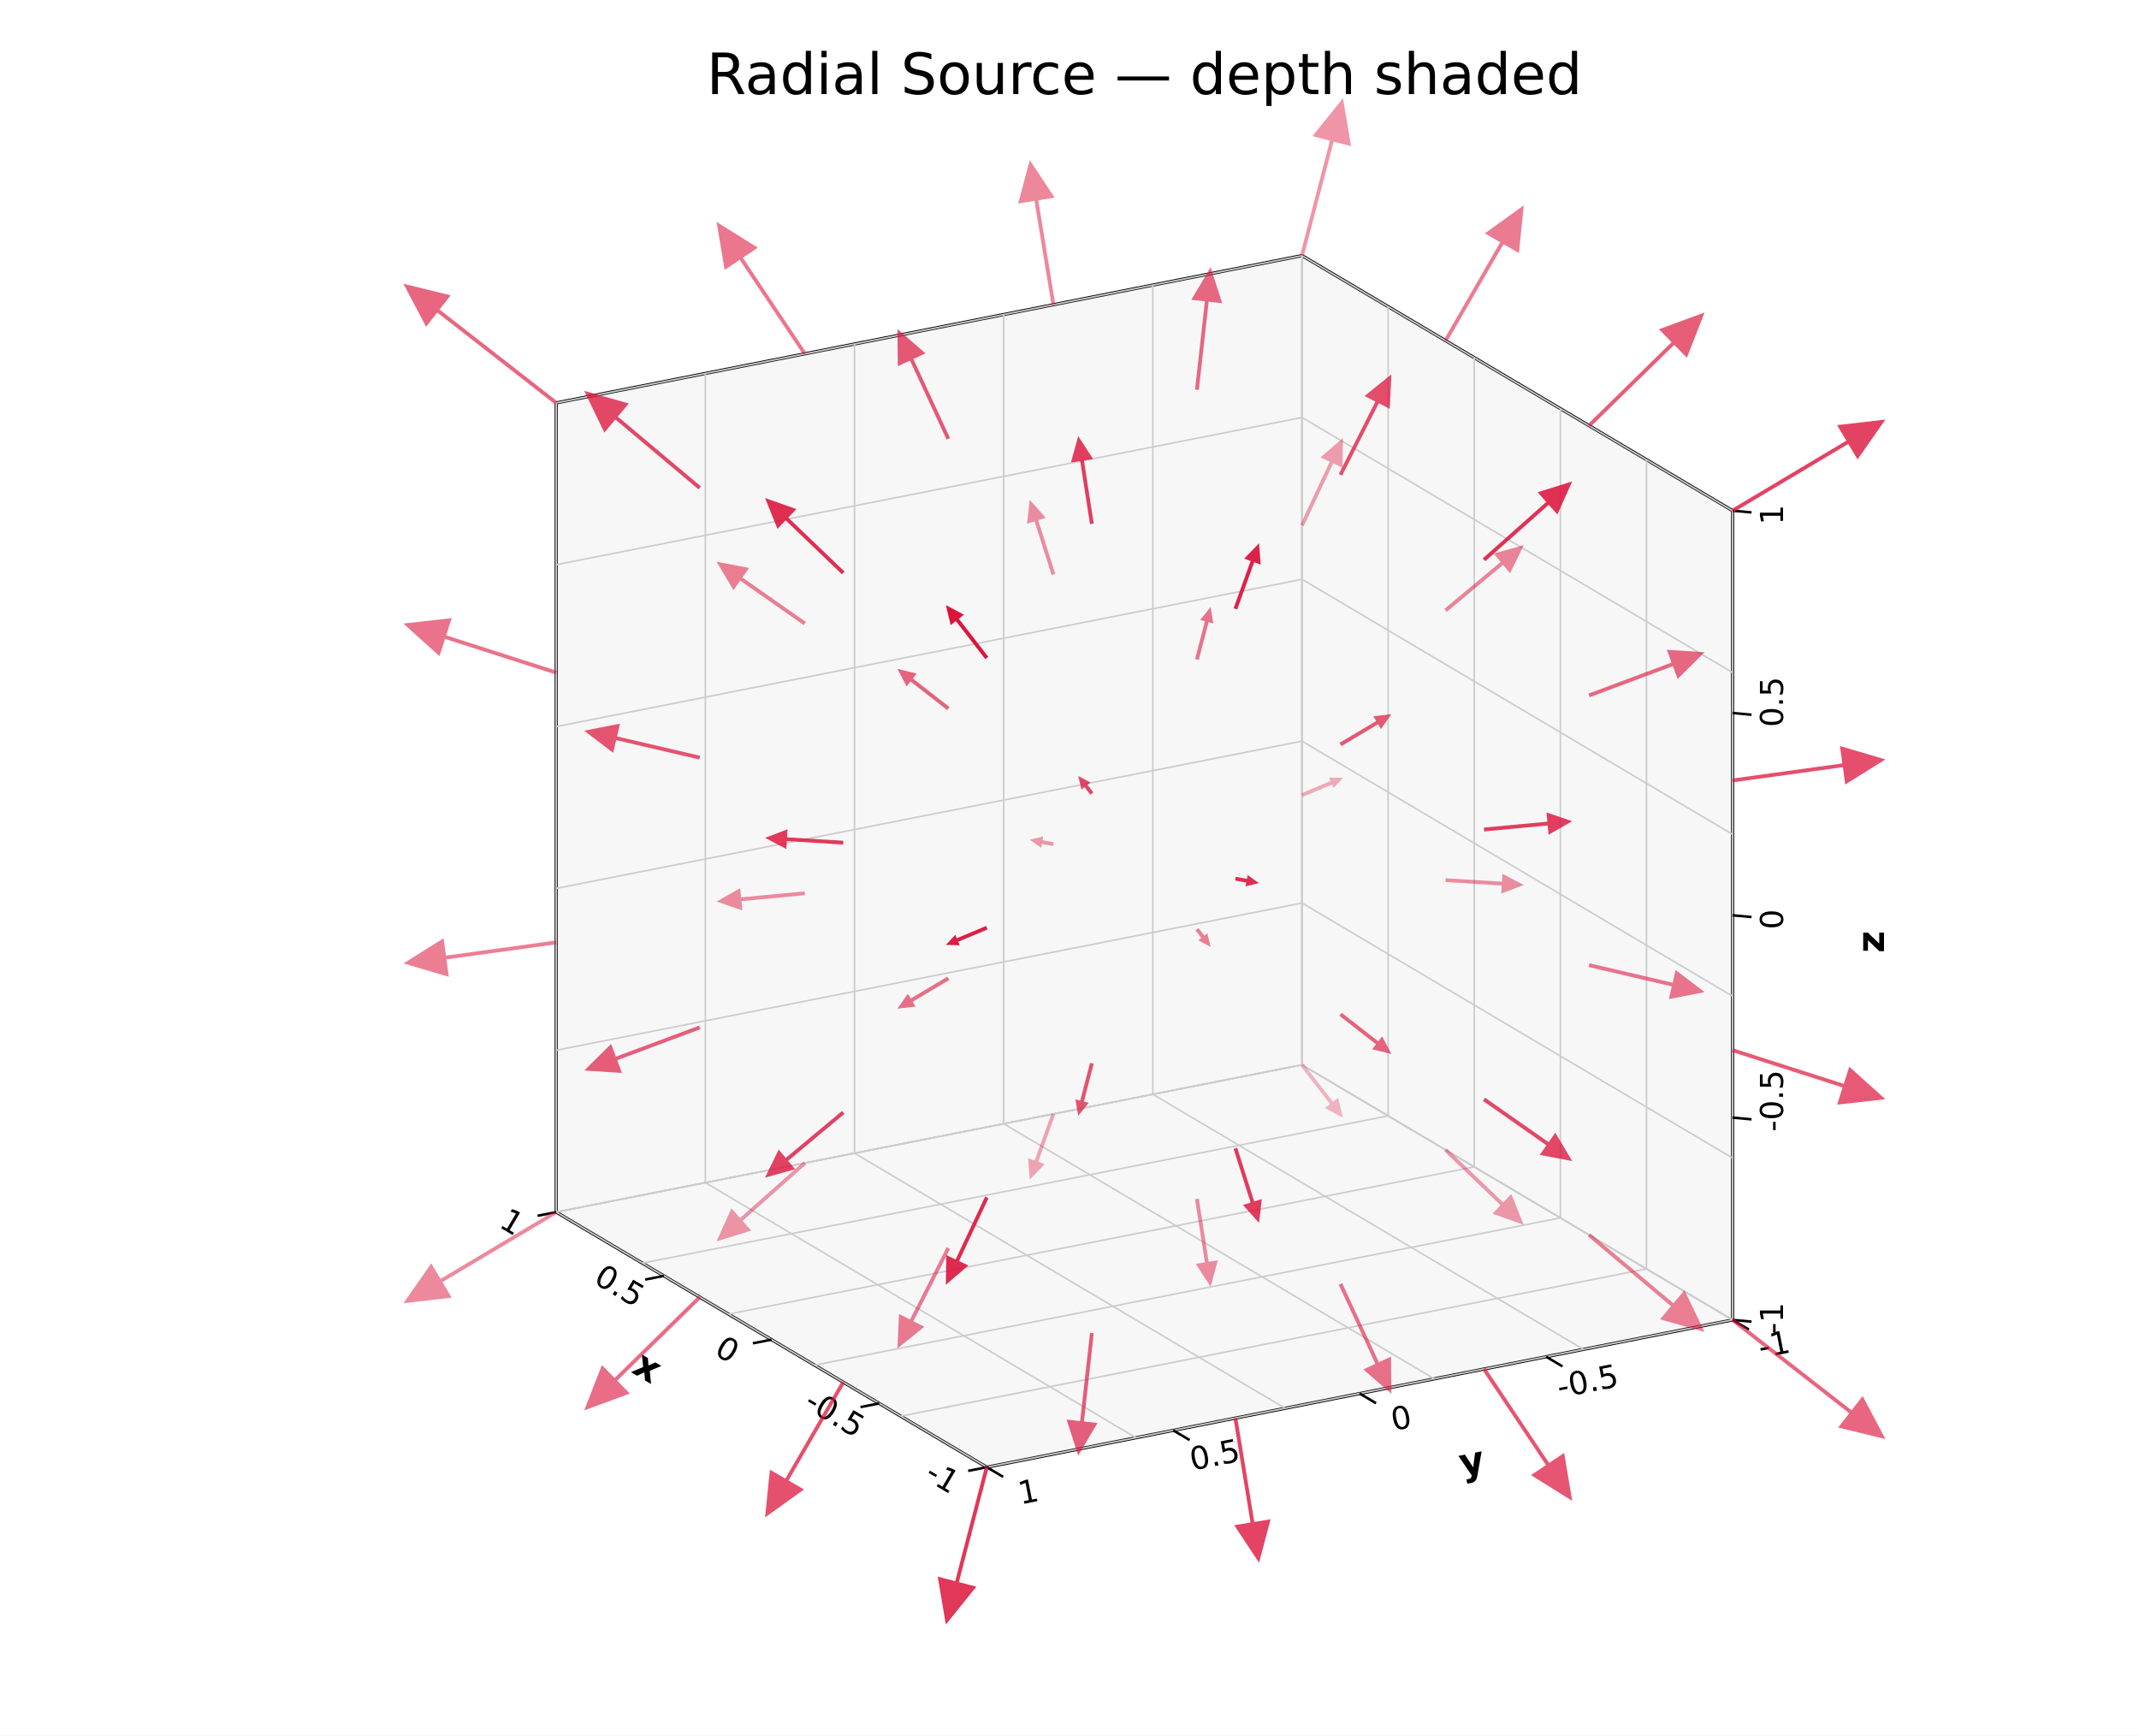
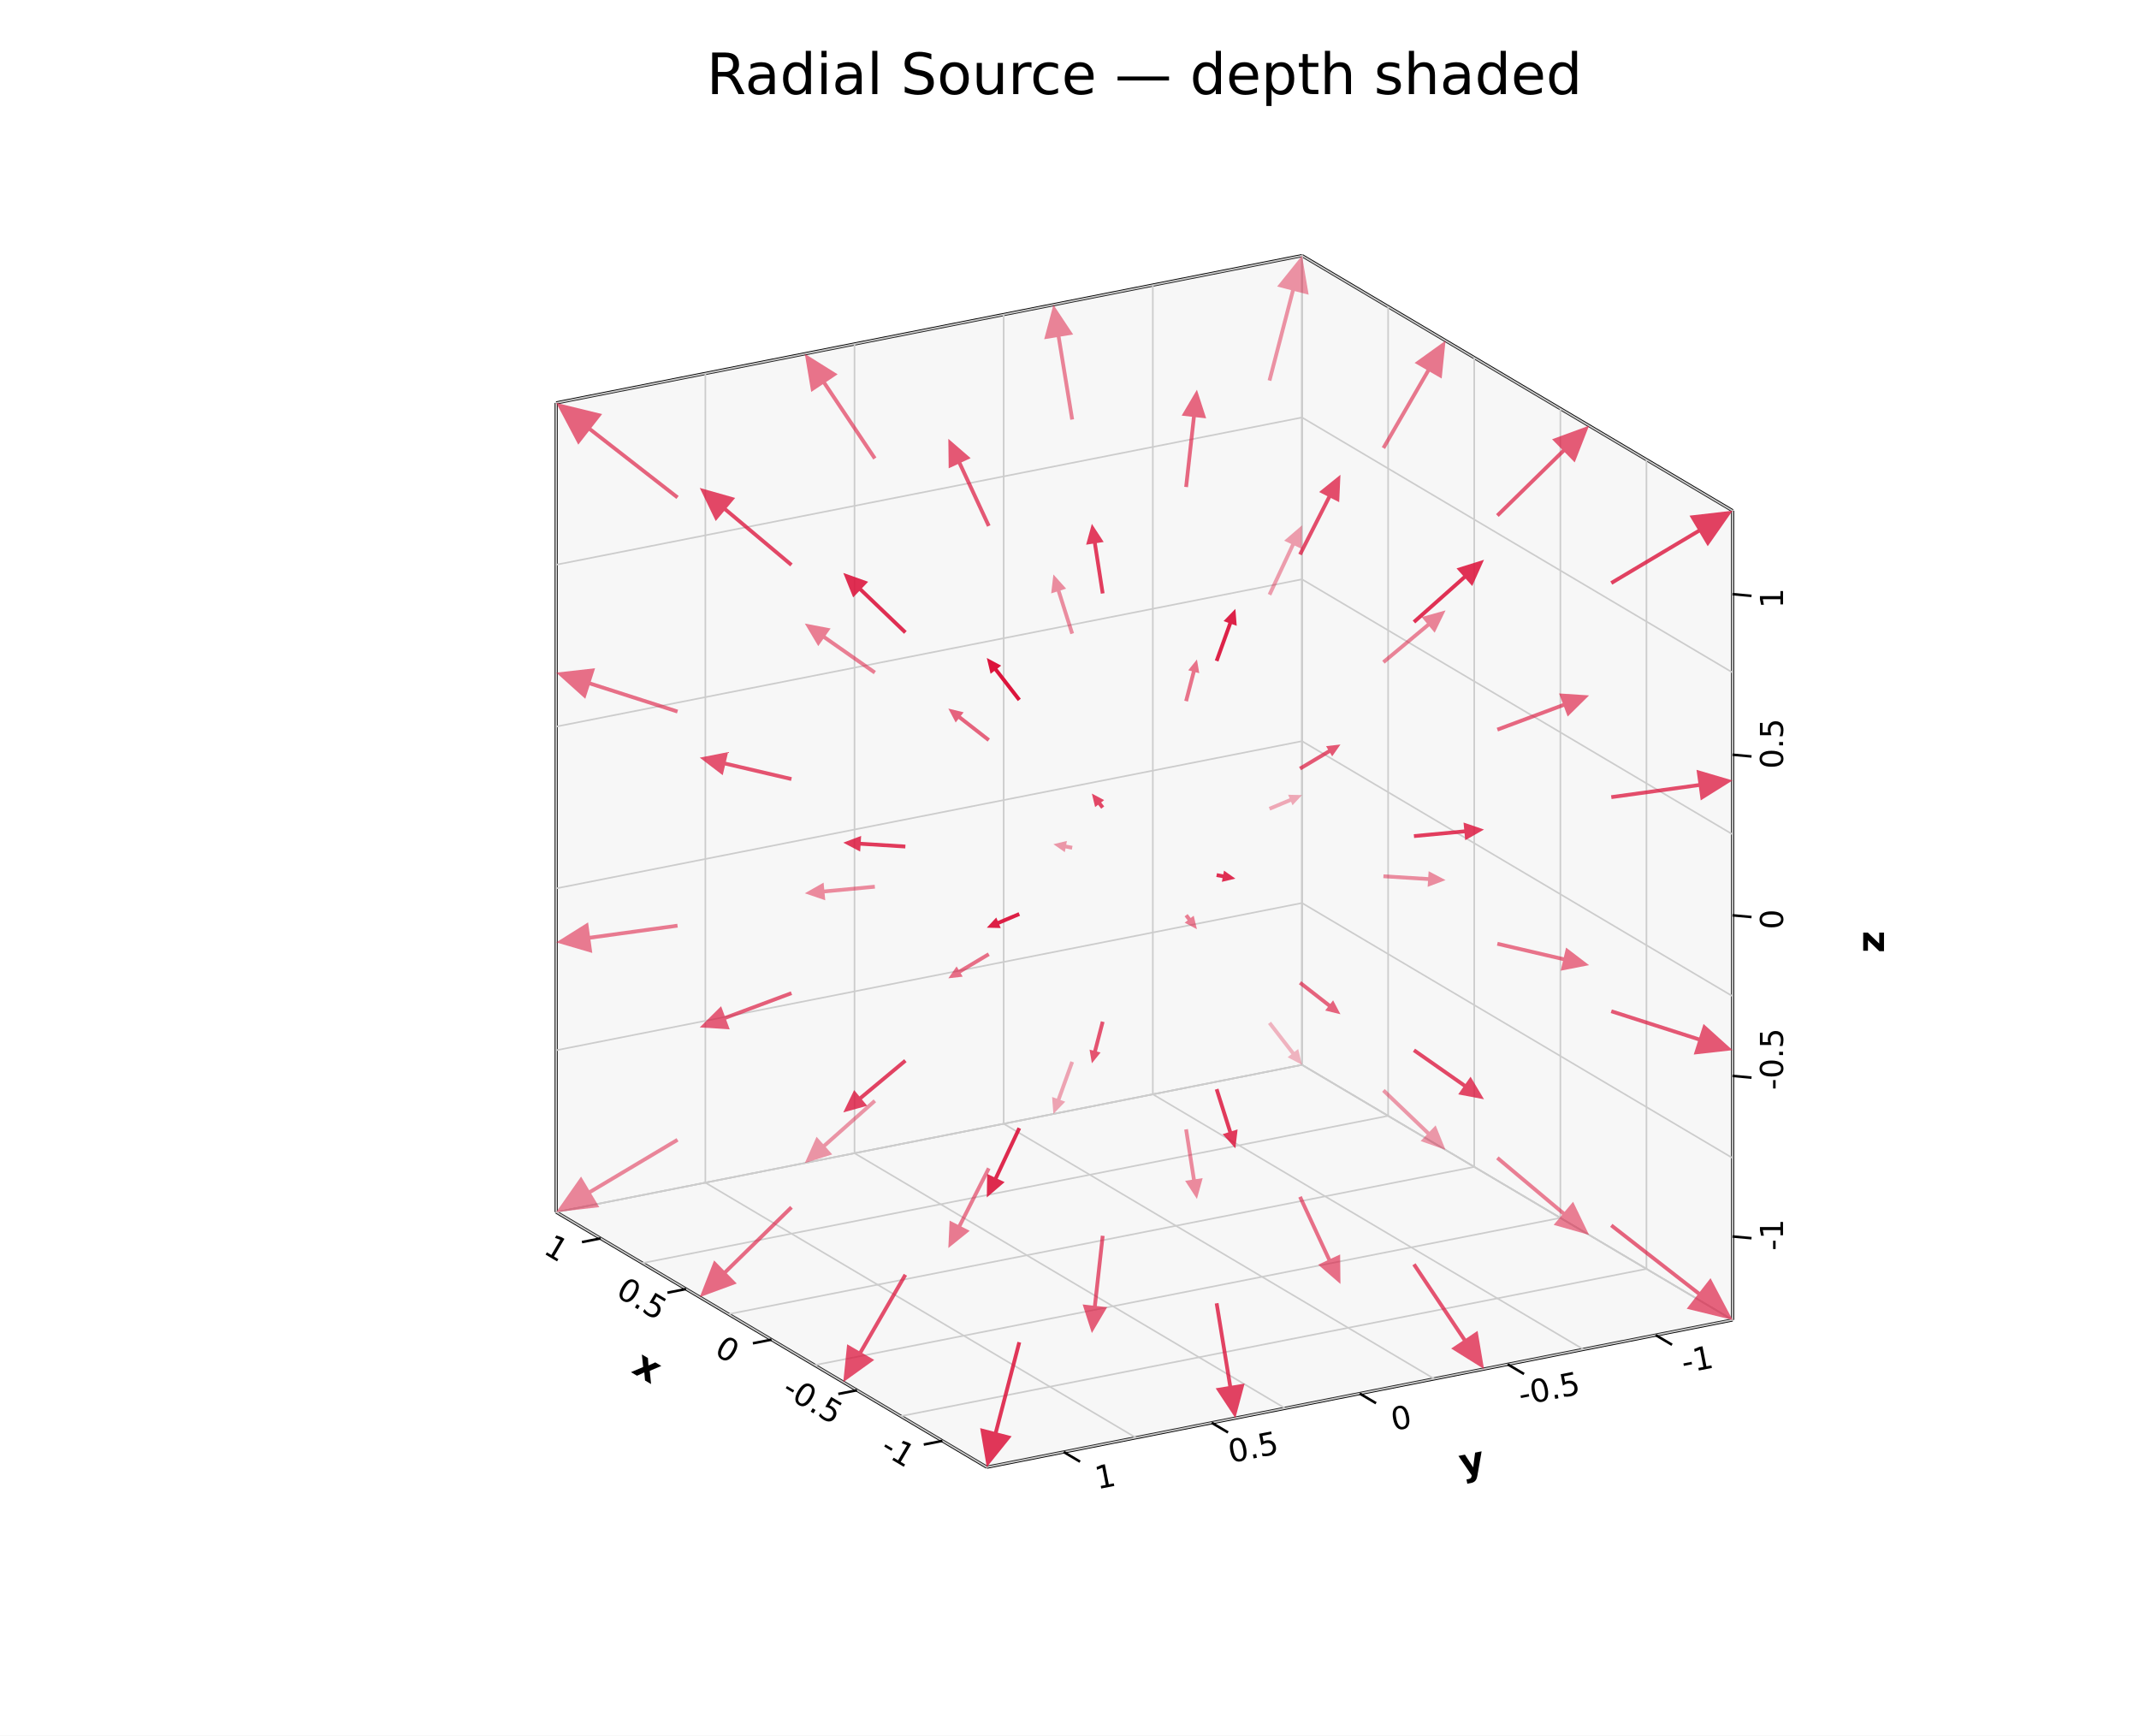
<svg xmlns="http://www.w3.org/2000/svg" width="675.3" height="547.95" font-family="DejaVu Sans, Verdana, Liberation Sans, Arial, sans-serif" fill="black">
  <rect width="100%" height="100%" fill="white" />
  <text x="361.3" y="29.71" font-size="18" text-anchor="middle">Radial Source — depth shaded</text>
  <line x1="411.05" y1="336.18" x2="546.99" y2="416.71" stroke="#cccccc" stroke-width="0.5" />
  <line x1="546.99" y1="416.71" x2="311.54" y2="463.2" stroke="#000000" stroke-width="1" />
  <line x1="311.54" y1="463.2" x2="175.6" y2="382.67" stroke="#000000" stroke-width="1" />
  <line x1="175.6" y1="382.67" x2="411.05" y2="336.18" stroke="#cccccc" stroke-width="0.5" />
  <line x1="411.05" y1="80.7" x2="546.99" y2="161.23" stroke="#000000" stroke-width="1" />
  <line x1="175.6" y1="127.2" x2="411.05" y2="80.7" stroke="#000000" stroke-width="1" />
  <line x1="411.05" y1="336.18" x2="411.05" y2="80.7" stroke="#cccccc" stroke-width="0.5" />
  <line x1="546.99" y1="416.71" x2="546.99" y2="161.23" stroke="#000000" stroke-width="1" />
  <line x1="175.6" y1="382.67" x2="175.6" y2="127.2" stroke="#000000" stroke-width="1" />
  <path d="M 411.05 336.18 L 546.99 416.71 L 311.54 463.2 L 175.6 382.67 Z" stroke="none" stroke-width="0" fill="#cccccc" fill-opacity="0.15" />
  <path d="M 411.05 336.18 L 175.6 382.67 L 175.6 127.2 L 411.05 80.7 Z" stroke="none" stroke-width="0" fill="#cccccc" fill-opacity="0.15" />
  <path d="M 411.05 336.18 L 546.99 416.71 L 546.99 161.23 L 411.05 80.7 Z" stroke="none" stroke-width="0" fill="#cccccc" fill-opacity="0.15" />
  <line x1="411.05" y1="336.18" x2="546.99" y2="416.71" stroke="#cccccc" stroke-width="0.5" />
  <line x1="411.05" y1="336.18" x2="175.6" y2="382.67" stroke="#cccccc" stroke-width="0.5" />
  <line x1="411.05" y1="336.18" x2="411.05" y2="80.7" stroke="#cccccc" stroke-width="0.5" />
  <line x1="411.05" y1="336.18" x2="175.6" y2="382.67" stroke="#cccccc" stroke-width="0.5" />
  <line x1="411.05" y1="336.18" x2="411.05" y2="80.7" stroke="#cccccc" stroke-width="0.5" />
  <line x1="411.05" y1="336.18" x2="546.99" y2="416.71" stroke="#cccccc" stroke-width="0.5" />
  <line x1="363.96" y1="345.48" x2="499.9" y2="426.01" stroke="#cccccc" stroke-width="0.5" />
  <line x1="438.24" y1="352.29" x2="202.79" y2="398.78" stroke="#cccccc" stroke-width="0.5" />
  <line x1="363.96" y1="345.48" x2="363.96" y2="90" stroke="#cccccc" stroke-width="0.5" />
  <line x1="411.05" y1="285.09" x2="175.6" y2="331.58" stroke="#cccccc" stroke-width="0.5" />
  <line x1="438.24" y1="352.29" x2="438.24" y2="96.81" stroke="#cccccc" stroke-width="0.5" />
  <line x1="411.05" y1="285.09" x2="546.99" y2="365.61" stroke="#cccccc" stroke-width="0.5" />
  <line x1="316.87" y1="354.78" x2="452.81" y2="435.31" stroke="#cccccc" stroke-width="0.5" />
  <line x1="465.43" y1="368.39" x2="229.98" y2="414.89" stroke="#cccccc" stroke-width="0.5" />
  <line x1="316.87" y1="354.78" x2="316.87" y2="99.3" stroke="#cccccc" stroke-width="0.5" />
  <line x1="411.05" y1="233.99" x2="175.6" y2="280.48" stroke="#cccccc" stroke-width="0.5" />
  <line x1="465.43" y1="368.39" x2="465.43" y2="112.91" stroke="#cccccc" stroke-width="0.5" />
  <line x1="411.05" y1="233.99" x2="546.99" y2="314.52" stroke="#cccccc" stroke-width="0.5" />
  <line x1="269.78" y1="364.08" x2="405.72" y2="444.61" stroke="#cccccc" stroke-width="0.5" />
  <line x1="492.62" y1="384.5" x2="257.17" y2="430.99" stroke="#cccccc" stroke-width="0.5" />
  <line x1="269.78" y1="364.08" x2="269.78" y2="108.6" stroke="#cccccc" stroke-width="0.5" />
  <line x1="411.05" y1="182.89" x2="175.6" y2="229.39" stroke="#cccccc" stroke-width="0.5" />
  <line x1="492.62" y1="384.5" x2="492.62" y2="129.02" stroke="#cccccc" stroke-width="0.5" />
  <line x1="411.05" y1="182.89" x2="546.99" y2="263.42" stroke="#cccccc" stroke-width="0.5" />
  <line x1="222.69" y1="373.38" x2="358.63" y2="453.9" stroke="#cccccc" stroke-width="0.5" />
  <line x1="519.8" y1="400.6" x2="284.35" y2="447.1" stroke="#cccccc" stroke-width="0.5" />
  <line x1="222.69" y1="373.38" x2="222.69" y2="117.9" stroke="#cccccc" stroke-width="0.5" />
  <line x1="411.05" y1="131.8" x2="175.6" y2="178.29" stroke="#cccccc" stroke-width="0.5" />
  <line x1="519.8" y1="400.6" x2="519.8" y2="145.13" stroke="#cccccc" stroke-width="0.5" />
  <line x1="411.05" y1="131.8" x2="546.99" y2="212.33" stroke="#cccccc" stroke-width="0.5" />
  <line x1="175.6" y1="382.67" x2="311.54" y2="463.2" stroke="#cccccc" stroke-width="0.5" />
  <line x1="546.99" y1="416.71" x2="311.54" y2="463.2" stroke="#cccccc" stroke-width="0.5" />
  <line x1="175.6" y1="382.67" x2="175.6" y2="127.2" stroke="#cccccc" stroke-width="0.5" />
  <line x1="411.05" y1="80.7" x2="175.6" y2="127.2" stroke="#cccccc" stroke-width="0.5" />
  <line x1="546.99" y1="416.71" x2="546.99" y2="161.23" stroke="#cccccc" stroke-width="0.5" />
  <line x1="411.05" y1="80.7" x2="546.99" y2="161.23" stroke="#cccccc" stroke-width="0.5" />
-   <line x1="311.54" y1="463.2" x2="305.65" y2="464.37" stroke="#000000" stroke-width="0.8" />
-   <text x="295.84" y="469.3" font-size="10" text-anchor="middle" transform="rotate(30.64,295.84,469.3)">-1</text>
-   <line x1="277.56" y1="443.07" x2="271.67" y2="444.23" stroke="#000000" stroke-width="0.8" />
-   <text x="261.86" y="449.17" font-size="10" text-anchor="middle" transform="rotate(30.64,261.86,449.17)">-0.5</text>
+   <line x1="297.52" y1="454.9" x2="291.64" y2="456.06" stroke="#000000" stroke-width="0.8" />
+   <text x="281.83" y="461" font-size="10" text-anchor="middle" transform="rotate(30.64,281.83,461)">-1</text>
+   <line x1="270.55" y1="438.92" x2="264.66" y2="440.08" stroke="#000000" stroke-width="0.8" />
+   <text x="254.85" y="445.02" font-size="10" text-anchor="middle" transform="rotate(30.64,254.85,445.02)">-0.5</text>
  <line x1="243.57" y1="422.94" x2="237.69" y2="424.1" stroke="#000000" stroke-width="0.8" />
  <text x="227.88" y="429.04" font-size="10" text-anchor="middle" transform="rotate(30.64,227.88,429.04)">0</text>
-   <line x1="209.59" y1="402.81" x2="203.7" y2="403.97" stroke="#000000" stroke-width="0.8" />
-   <text x="193.89" y="408.91" font-size="10" text-anchor="middle" transform="rotate(30.64,193.89,408.91)">0.5</text>
-   <line x1="175.6" y1="382.67" x2="169.72" y2="383.84" stroke="#000000" stroke-width="0.8" />
-   <text x="159.91" y="388.77" font-size="10" text-anchor="middle" transform="rotate(30.64,159.91,388.77)">1</text>
+   <line x1="216.6" y1="406.96" x2="210.71" y2="408.12" stroke="#000000" stroke-width="0.8" />
+   <text x="200.9" y="413.06" font-size="10" text-anchor="middle" transform="rotate(30.64,200.9,413.06)">0.5</text>
+   <line x1="189.62" y1="390.98" x2="183.73" y2="392.14" stroke="#000000" stroke-width="0.8" />
+   <text x="173.92" y="397.08" font-size="10" text-anchor="middle" transform="rotate(30.64,173.92,397.08)">1</text>
  <text x="202.37" y="435.08" font-size="12" text-anchor="middle" font-weight="bold" transform="rotate(30.64,202.37,435.08)">x</text>
-   <line x1="546.99" y1="416.71" x2="552.15" y2="419.77" stroke="#000000" stroke-width="0.8" />
-   <text x="560.76" y="427.86" font-size="10" text-anchor="middle" transform="rotate(-11.17,560.76,427.86)">-1</text>
-   <line x1="488.13" y1="428.33" x2="493.29" y2="431.39" stroke="#000000" stroke-width="0.8" />
-   <text x="501.89" y="439.49" font-size="10" text-anchor="middle" transform="rotate(-11.17,501.89,439.49)">-0.5</text>
+   <line x1="522.71" y1="421.5" x2="527.87" y2="424.56" stroke="#000000" stroke-width="0.8" />
+   <text x="536.48" y="432.66" font-size="10" text-anchor="middle" transform="rotate(-11.17,536.48,432.66)">-1</text>
+   <line x1="475.99" y1="430.73" x2="481.15" y2="433.79" stroke="#000000" stroke-width="0.8" />
+   <text x="489.75" y="441.89" font-size="10" text-anchor="middle" transform="rotate(-11.17,489.75,441.89)">-0.5</text>
  <line x1="429.27" y1="439.96" x2="434.43" y2="443.01" stroke="#000000" stroke-width="0.8" />
  <text x="443.03" y="451.11" font-size="10" text-anchor="middle" transform="rotate(-11.17,443.03,451.11)">0</text>
-   <line x1="370.4" y1="451.58" x2="375.57" y2="454.64" stroke="#000000" stroke-width="0.8" />
-   <text x="384.17" y="462.73" font-size="10" text-anchor="middle" transform="rotate(-11.17,384.17,462.73)">0.5</text>
-   <line x1="311.54" y1="463.2" x2="316.7" y2="466.26" stroke="#000000" stroke-width="0.8" />
-   <text x="325.31" y="474.36" font-size="10" text-anchor="middle" transform="rotate(-11.17,325.31,474.36)">1</text>
+   <line x1="382.54" y1="449.18" x2="387.7" y2="452.24" stroke="#000000" stroke-width="0.8" />
+   <text x="396.31" y="460.34" font-size="10" text-anchor="middle" transform="rotate(-11.17,396.31,460.34)">0.5</text>
+   <line x1="335.82" y1="458.41" x2="340.98" y2="461.47" stroke="#000000" stroke-width="0.8" />
+   <text x="349.58" y="469.56" font-size="10" text-anchor="middle" transform="rotate(-11.17,349.58,469.56)">1</text>
  <text x="465.4" y="465.36" font-size="12" text-anchor="middle" font-weight="bold" transform="rotate(-11.17,465.4,465.36)">y</text>
-   <line x1="546.99" y1="416.71" x2="552.97" y2="417.26" stroke="#000000" stroke-width="0.8" />
-   <text x="562.92" y="421.17" font-size="10" text-anchor="start" transform="rotate(-90,562.92,421.17)">-1</text>
-   <line x1="546.99" y1="352.84" x2="552.97" y2="353.39" stroke="#000000" stroke-width="0.8" />
-   <text x="562.92" y="357.3" font-size="10" text-anchor="start" transform="rotate(-90,562.92,357.3)">-0.5</text>
+   <line x1="546.99" y1="390.37" x2="552.97" y2="390.91" stroke="#000000" stroke-width="0.8" />
+   <text x="562.92" y="394.83" font-size="10" text-anchor="start" transform="rotate(-90,562.92,394.83)">-1</text>
+   <line x1="546.99" y1="339.67" x2="552.97" y2="340.22" stroke="#000000" stroke-width="0.8" />
+   <text x="562.92" y="344.13" font-size="10" text-anchor="start" transform="rotate(-90,562.92,344.13)">-0.5</text>
  <line x1="546.99" y1="288.97" x2="552.97" y2="289.52" stroke="#000000" stroke-width="0.8" />
  <text x="562.92" y="293.43" font-size="10" text-anchor="start" transform="rotate(-90,562.92,293.43)">0</text>
-   <line x1="546.99" y1="225.1" x2="552.97" y2="225.65" stroke="#000000" stroke-width="0.8" />
-   <text x="562.92" y="229.56" font-size="10" text-anchor="start" transform="rotate(-90,562.92,229.56)">0.5</text>
-   <line x1="546.99" y1="161.23" x2="552.97" y2="161.78" stroke="#000000" stroke-width="0.8" />
-   <text x="562.92" y="165.69" font-size="10" text-anchor="start" transform="rotate(-90,562.92,165.69)">1</text>
+   <line x1="546.99" y1="238.27" x2="552.97" y2="238.82" stroke="#000000" stroke-width="0.8" />
+   <text x="562.92" y="242.73" font-size="10" text-anchor="start" transform="rotate(-90,562.92,242.73)">0.5</text>
+   <line x1="546.99" y1="187.58" x2="552.97" y2="188.12" stroke="#000000" stroke-width="0.8" />
+   <text x="562.92" y="192.04" font-size="10" text-anchor="start" transform="rotate(-90,562.92,192.04)">1</text>
  <text x="594.79" y="297.35" font-size="12" text-anchor="middle" font-weight="bold" transform="rotate(-90,594.79,297.35)">z</text>
-   <path d="M 410.58 336.55 L 419.89 348.56 L 418.26 349.82 L 423.98 352.87 L 422.46 346.57 L 420.84 347.83 L 411.53 335.81 Z" stroke="#dc143c" stroke-width="0" fill="#dc143c" fill-opacity="0.3" />
-   <path d="M 411.29 251.57 L 420.53 247.69 L 420.99 248.79 L 423.98 245.58 L 419.60 245.48 L 420.06 246.58 L 410.82 250.47 Z" stroke="#dc143c" stroke-width="0" fill="#dc143c" fill-opacity="0.35" />
-   <path d="M 332.01 351.48 L 326.63 366.39 L 324.59 365.65 L 325.11 372.39 L 329.81 367.53 L 327.76 366.80 L 333.13 351.88 Z" stroke="#dc143c" stroke-width="0" fill="#dc143c" fill-opacity="0.37" />
-   <path d="M 411.60 166.12 L 420.90 146.27 L 423.83 147.65 L 423.98 138.30 L 416.89 144.39 L 419.82 145.76 L 410.51 165.61 Z" stroke="#dc143c" stroke-width="0" fill="#dc143c" fill-opacity="0.4" />
-   <path d="M 332.68 265.93 L 329.15 265.26 L 329.37 264.08 L 325.11 265.11 L 328.70 267.62 L 328.93 266.44 L 332.46 267.11 Z" stroke="#dc143c" stroke-width="0" fill="#dc143c" fill-opacity="0.42" />
-   <path d="M 455.95 363.46 L 473.73 380.49 L 471.17 383.17 L 481.07 386.69 L 477.13 376.95 L 474.56 379.63 L 456.78 362.59 Z" stroke="#dc143c" stroke-width="0" fill="#dc143c" fill-opacity="0.42" />
-   <path d="M 253.69 366.73 L 233.63 384.54 L 230.91 381.48 L 226.23 391.92 L 237.15 388.50 L 234.43 385.44 L 254.49 367.63 Z" stroke="#dc143c" stroke-width="0" fill="#dc143c" fill-opacity="0.43" />
-   <path d="M 411.63 80.85 L 421.04 44.71 L 426.55 46.15 L 423.98 31.01 L 414.36 42.98 L 419.87 44.41 L 410.47 80.55 Z" stroke="#dc143c" stroke-width="0" fill="#dc143c" fill-opacity="0.45" />
-   <path d="M 333.14 181.18 L 327.77 164.23 L 330.16 163.47 L 325.11 157.82 L 324.23 165.35 L 326.62 164.60 L 332.00 181.54 Z" stroke="#dc143c" stroke-width="0" fill="#dc143c" fill-opacity="0.47" />
-   <path d="M 456.33 278.46 L 474.11 279.57 L 473.96 282.08 L 481.07 279.40 L 474.34 275.86 L 474.19 278.37 L 456.40 277.27 Z" stroke="#dc143c" stroke-width="0" fill="#dc143c" fill-opacity="0.47" />
-   <path d="M 254.03 281.42 L 233.98 283.30 L 233.70 280.39 L 226.23 284.63 L 234.36 287.41 L 234.09 284.50 L 254.14 282.61 Z" stroke="#dc143c" stroke-width="0" fill="#dc143c" fill-opacity="0.48" />
-   <path d="M 377.29 378.61 L 380.39 398.55 L 377.50 399.00 L 382.19 406.21 L 384.47 397.91 L 381.58 398.36 L 378.48 378.43 Z" stroke="#dc143c" stroke-width="0" fill="#dc143c" fill-opacity="0.48" />
-   <path d="M 175.30 382.16 L 139.08 403.76 L 136.16 398.86 L 127.36 411.44 L 142.61 409.68 L 139.69 404.79 L 175.91 383.19 Z" stroke="#dc143c" stroke-width="0" fill="#dc143c" fill-opacity="0.5" />
-   <path d="M 333.16 96.10 L 327.79 63.23 L 332.95 62.38 L 325.11 50.54 L 321.44 64.26 L 326.60 63.42 L 331.98 96.30 Z" stroke="#dc143c" stroke-width="0" fill="#dc143c" fill-opacity="0.51" />
-   <path d="M 456.75 193.17 L 474.53 178.34 L 476.74 180.99 L 481.07 172.12 L 471.56 174.77 L 473.77 177.42 L 455.98 192.24 Z" stroke="#dc143c" stroke-width="0" fill="#dc143c" fill-opacity="0.51" />
-   <path d="M 254.43 196.37 L 234.38 182.32 L 236.49 179.30 L 226.23 177.35 L 231.57 186.32 L 233.69 183.30 L 253.74 197.35 Z" stroke="#dc143c" stroke-width="0" fill="#dc143c" fill-opacity="0.53" />
-   <path d="M 377.41 293.73 L 379.27 296.13 L 378.32 296.87 L 382.19 298.92 L 381.16 294.66 L 380.22 295.40 L 378.36 293.00 Z" stroke="#dc143c" stroke-width="0" fill="#dc143c" fill-opacity="0.53" />
-   <path d="M 501.29 390.33 L 527.55 412.38 L 524.08 416.52 L 538.15 420.50 L 531.80 407.33 L 528.32 411.46 L 502.06 389.41 Z" stroke="#dc143c" stroke-width="0" fill="#dc143c" fill-opacity="0.53" />
-   <path d="M 175.52 296.92 L 140.79 301.70 L 140.03 296.22 L 127.36 304.16 L 141.70 308.38 L 140.95 302.89 L 175.69 298.11 Z" stroke="#dc143c" stroke-width="0" fill="#dc143c" fill-opacity="0.55" />
-   <path d="M 298.86 393.75 L 287.29 416.58 L 283.82 414.83 L 283.32 425.73 L 291.82 418.88 L 288.36 417.12 L 299.93 394.29 Z" stroke="#dc143c" stroke-width="0" fill="#dc143c" fill-opacity="0.55" />
-   <path d="M 456.89 107.85 L 474.67 77.09 L 479.53 79.90 L 481.07 64.83 L 468.77 73.68 L 473.63 76.49 L 455.85 107.25 Z" stroke="#dc143c" stroke-width="0" fill="#dc143c" fill-opacity="0.56" />
-   <path d="M 254.59 111.36 L 234.52 81.37 L 239.25 78.20 L 226.23 70.06 L 228.78 85.20 L 233.52 82.03 L 253.59 112.03 Z" stroke="#dc143c" stroke-width="0" fill="#dc143c" fill-opacity="0.58" />
-   <path d="M 378.46 208.35 L 381.57 196.43 L 383.07 196.82 L 382.19 191.64 L 378.90 195.74 L 380.40 196.13 L 377.30 208.05 Z" stroke="#dc143c" stroke-width="0" fill="#dc143c" fill-opacity="0.58" />
-   <path d="M 501.54 305.29 L 527.80 311.42 L 526.87 315.43 L 538.15 313.22 L 529.01 306.24 L 528.07 310.25 L 501.81 304.12 Z" stroke="#dc143c" stroke-width="0" fill="#dc143c" fill-opacity="0.58" />
-   <path d="M 175.79 211.78 L 140.87 200.58 L 142.61 195.15 L 127.36 196.87 L 138.76 207.15 L 140.51 201.72 L 175.42 212.93 Z" stroke="#dc143c" stroke-width="0" fill="#dc143c" fill-opacity="0.6" />
-   <path d="M 299.09 308.34 L 287.51 315.25 L 286.61 313.74 L 283.32 318.45 L 289.03 317.79 L 288.13 316.28 L 299.71 309.38 Z" stroke="#dc143c" stroke-width="0" fill="#dc143c" fill-opacity="0.6" />
-   <path d="M 422.65 405.62 L 434.23 430.57 L 430.41 432.35 L 439.28 440.03 L 439.14 428.29 L 435.32 430.07 L 423.74 405.11 Z" stroke="#dc143c" stroke-width="0" fill="#dc143c" fill-opacity="0.6" />
-   <path d="M 220.50 409.09 L 194.02 435.03 L 190.03 430.96 L 184.44 445.26 L 198.85 439.96 L 194.86 435.89 L 221.34 409.95 Z" stroke="#dc143c" stroke-width="0" fill="#dc143c" fill-opacity="0.62" />
-   <path d="M 378.48 123.11 L 381.58 95.25 L 385.86 95.73 L 382.19 84.36 L 376.11 94.65 L 380.39 95.12 L 377.29 122.98 Z" stroke="#dc143c" stroke-width="0" fill="#dc143c" fill-opacity="0.63" />
-   <path d="M 501.89 220.11 L 528.15 210.31 L 529.65 214.34 L 538.15 205.93 L 526.22 205.15 L 527.73 209.18 L 501.47 218.99 Z" stroke="#dc143c" stroke-width="0" fill="#dc143c" fill-opacity="0.63" />
-   <path d="M 175.97 126.72 L 138.77 97.72 L 142.27 93.23 L 127.36 89.59 L 134.53 103.16 L 138.03 98.67 L 175.23 127.67 Z" stroke="#dc143c" stroke-width="0" fill="#dc143c" fill-opacity="0.65" />
-   <path d="M 299.77 223.23 L 288.19 214.20 L 289.40 212.65 L 283.32 211.16 L 286.24 216.70 L 287.45 215.15 L 299.03 224.17 Z" stroke="#dc143c" stroke-width="0" fill="#dc143c" fill-opacity="0.65" />
-   <path d="M 422.83 320.68 L 434.40 329.70 L 433.19 331.26 L 439.28 332.74 L 436.35 327.21 L 435.14 328.76 L 423.56 319.73 Z" stroke="#dc143c" stroke-width="0" fill="#dc143c" fill-opacity="0.65" />
-   <path d="M 546.62 417.18 L 583.82 446.18 L 580.32 450.68 L 595.23 454.32 L 588.07 440.74 L 584.56 445.24 L 547.36 416.24 Z" stroke="#dc143c" stroke-width="0" fill="#dc143c" fill-opacity="0.65" />
-   <path d="M 220.71 323.80 L 194.45 333.60 L 192.94 329.57 L 184.44 337.97 L 196.37 338.76 L 194.87 334.72 L 221.13 324.92 Z" stroke="#dc143c" stroke-width="0" fill="#dc143c" fill-opacity="0.67" />
-   <path d="M 344.12 420.80 L 341.01 448.65 L 336.73 448.17 L 340.40 459.55 L 346.48 449.26 L 342.21 448.78 L 345.31 420.93 Z" stroke="#dc143c" stroke-width="0" fill="#dc143c" fill-opacity="0.67" />
-   <path d="M 502.10 134.82 L 528.57 108.88 L 532.56 112.95 L 538.15 98.65 L 523.74 103.95 L 527.73 108.02 L 501.26 133.96 Z" stroke="#dc143c" stroke-width="0" fill="#dc143c" fill-opacity="0.68" />
-   <path d="M 299.94 138.29 L 288.36 113.33 L 292.19 111.56 L 283.32 103.88 L 283.45 115.61 L 287.28 113.84 L 298.85 138.79 Z" stroke="#dc143c" stroke-width="0" fill="#dc143c" fill-opacity="0.7" />
-   <path d="M 423.50 235.56 L 435.08 228.66 L 435.98 230.17 L 439.28 225.46 L 433.57 226.12 L 434.47 227.63 L 422.89 234.53 Z" stroke="#dc143c" stroke-width="0" fill="#dc143c" fill-opacity="0.7" />
-   <path d="M 546.81 332.12 L 581.72 343.33 L 579.98 348.75 L 595.23 347.03 L 583.83 336.76 L 582.09 342.18 L 547.17 330.98 Z" stroke="#dc143c" stroke-width="0" fill="#dc143c" fill-opacity="0.7" />
-   <path d="M 221.05 238.61 L 194.79 232.49 L 195.73 228.48 L 184.44 230.69 L 193.58 237.67 L 194.52 233.66 L 220.78 239.78 Z" stroke="#dc143c" stroke-width="0" fill="#dc143c" fill-opacity="0.72" />
-   <path d="M 344.13 335.55 L 341.03 347.48 L 339.52 347.09 L 340.40 352.27 L 343.70 348.17 L 342.19 347.78 L 345.29 335.85 Z" stroke="#dc143c" stroke-width="0" fill="#dc143c" fill-opacity="0.72" />
-   <path d="M 468.01 432.54 L 488.08 462.54 L 483.34 465.71 L 496.36 473.84 L 493.81 458.70 L 489.08 461.87 L 469.01 431.87 Z" stroke="#dc143c" stroke-width="0" fill="#dc143c" fill-opacity="0.72" />
-   <path d="M 265.71 436.06 L 247.92 466.81 L 243.06 464.00 L 241.53 479.07 L 253.83 470.23 L 248.96 467.41 L 266.75 436.66 Z" stroke="#dc143c" stroke-width="0" fill="#dc143c" fill-opacity="0.74" />
-   <path d="M 423.73 150.16 L 435.31 127.32 L 438.77 129.08 L 439.28 118.17 L 430.78 125.03 L 434.24 126.78 L 422.66 149.62 Z" stroke="#dc143c" stroke-width="0" fill="#dc143c" fill-opacity="0.75" />
-   <path d="M 547.07 246.99 L 581.81 242.20 L 582.56 247.69 L 595.23 239.75 L 580.89 235.53 L 581.64 241.02 L 546.91 245.80 Z" stroke="#dc143c" stroke-width="0" fill="#dc143c" fill-opacity="0.75" />
-   <path d="M 221.30 153.58 L 195.04 131.52 L 198.52 127.39 L 184.44 123.40 L 190.80 136.58 L 194.27 132.44 L 220.53 154.50 Z" stroke="#dc143c" stroke-width="0" fill="#dc143c" fill-opacity="0.77" />
-   <path d="M 345.19 250.18 L 343.33 247.78 L 344.27 247.04 L 340.40 244.98 L 341.43 249.25 L 342.38 248.51 L 344.24 250.91 Z" stroke="#dc143c" stroke-width="0" fill="#dc143c" fill-opacity="0.77" />
-   <path d="M 468.16 347.54 L 488.22 361.59 L 486.10 364.61 L 496.36 366.56 L 491.02 357.59 L 488.91 360.60 L 468.85 346.56 Z" stroke="#dc143c" stroke-width="0" fill="#dc143c" fill-opacity="0.77" />
-   <path d="M 265.84 350.74 L 248.06 365.56 L 245.85 362.91 L 241.53 371.79 L 251.04 369.14 L 248.83 366.49 L 266.61 351.66 Z" stroke="#dc143c" stroke-width="0" fill="#dc143c" fill-opacity="0.79" />
-   <path d="M 389.43 447.80 L 394.81 480.68 L 389.64 481.52 L 397.49 493.37 L 401.15 479.64 L 395.99 480.49 L 390.62 447.61 Z" stroke="#dc143c" stroke-width="0" fill="#dc143c" fill-opacity="0.79" />
-   <path d="M 547.30 161.75 L 583.52 140.15 L 586.44 145.05 L 595.23 132.47 L 579.98 134.22 L 582.90 139.12 L 546.68 160.72 Z" stroke="#dc143c" stroke-width="0" fill="#dc143c" fill-opacity="0.8" />
-   <path d="M 345.30 165.29 L 342.20 145.36 L 345.10 144.91 L 340.40 137.70 L 338.12 145.99 L 341.02 145.54 L 344.12 165.48 Z" stroke="#dc143c" stroke-width="0" fill="#dc143c" fill-opacity="0.82" />
-   <path d="M 468.56 262.49 L 488.62 260.60 L 488.89 263.52 L 496.36 259.27 L 488.23 256.50 L 488.51 259.41 L 468.45 261.29 Z" stroke="#dc143c" stroke-width="0" fill="#dc143c" fill-opacity="0.82" />
-   <path d="M 266.27 265.44 L 248.48 264.34 L 248.64 261.82 L 241.53 264.51 L 248.25 268.05 L 248.41 265.53 L 266.19 266.64 Z" stroke="#dc143c" stroke-width="0" fill="#dc143c" fill-opacity="0.83" />
-   <path d="M 389.45 362.73 L 394.83 379.67 L 392.43 380.43 L 397.49 386.08 L 398.36 378.55 L 395.97 379.31 L 390.60 362.36 Z" stroke="#dc143c" stroke-width="0" fill="#dc143c" fill-opacity="0.83" />
-   <path d="M 310.96 463.05 L 301.56 499.19 L 296.04 497.76 L 298.61 512.89 L 308.24 500.93 L 302.72 499.49 L 312.12 463.35 Z" stroke="#dc143c" stroke-width="0" fill="#dc143c" fill-opacity="0.85" />
-   <path d="M 468.91 177.18 L 488.96 159.37 L 491.68 162.43 L 496.36 151.99 L 485.44 155.41 L 488.16 158.47 L 468.11 176.28 Z" stroke="#dc143c" stroke-width="0" fill="#dc143c" fill-opacity="0.87" />
-   <path d="M 266.64 180.45 L 248.86 163.41 L 251.43 160.73 L 241.53 157.22 L 245.46 166.96 L 248.03 164.28 L 265.81 181.32 Z" stroke="#dc143c" stroke-width="0" fill="#dc143c" fill-opacity="0.88" />
-   <path d="M 389.91 277.98 L 393.45 278.64 L 393.22 279.82 L 397.49 278.80 L 393.89 276.29 L 393.67 277.47 L 390.14 276.80 Z" stroke="#dc143c" stroke-width="0" fill="#dc143c" fill-opacity="0.88" />
-   <path d="M 311.00 377.79 L 301.69 397.63 L 298.76 396.26 L 298.61 405.61 L 305.71 399.52 L 302.78 398.14 L 312.08 378.30 Z" stroke="#dc143c" stroke-width="0" fill="#dc143c" fill-opacity="0.9" />
-   <path d="M 390.59 192.43 L 395.96 177.52 L 398.01 178.25 L 397.49 171.51 L 392.79 176.37 L 394.83 177.11 L 389.46 192.02 Z" stroke="#dc143c" stroke-width="0" fill="#dc143c" fill-opacity="0.93" />
-   <path d="M 311.31 292.33 L 302.07 296.22 L 301.60 295.11 L 298.61 298.32 L 303.00 298.43 L 302.53 297.32 L 311.77 293.44 Z" stroke="#dc143c" stroke-width="0" fill="#dc143c" fill-opacity="0.95" />
-   <path d="M 312.01 207.36 L 302.71 195.34 L 304.34 194.08 L 298.61 191.04 L 300.13 197.34 L 301.76 196.08 L 311.07 208.09 Z" stroke="#dc143c" stroke-width="0" fill="#dc143c" fill-opacity="1" />
+   <path d="M 400.32 323.30 L 407.71 332.84 L 406.51 333.77 L 411.05 336.18 L 409.85 331.18 L 408.65 332.11 L 401.27 322.57 Z" stroke="#dc143c" stroke-width="0" fill="#dc143c" fill-opacity="0.3" />
+   <path d="M 401.02 255.89 L 407.60 253.13 L 408.06 254.23 L 411.05 251.02 L 406.67 250.91 L 407.13 252.02 L 400.56 254.79 Z" stroke="#dc143c" stroke-width="0" fill="#dc143c" fill-opacity="0.35" />
+   <path d="M 337.93 335.03 L 333.66 346.87 L 332.16 346.33 L 332.57 351.68 L 336.30 347.82 L 334.79 347.28 L 339.06 335.44 Z" stroke="#dc143c" stroke-width="0" fill="#dc143c" fill-opacity="0.37" />
+   <path d="M 401.34 188.00 L 408.72 172.24 L 410.94 173.28 L 411.05 165.86 L 405.42 170.70 L 407.64 171.73 L 400.25 187.49 Z" stroke="#dc143c" stroke-width="0" fill="#dc143c" fill-opacity="0.4" />
+   <path d="M 338.61 267.05 L 336.61 266.67 L 336.83 265.49 L 332.57 266.52 L 336.17 269.03 L 336.39 267.85 L 338.38 268.23 Z" stroke="#dc143c" stroke-width="0" fill="#dc143c" fill-opacity="0.42" />
+   <path d="M 436.34 344.68 L 450.46 358.20 L 448.51 360.24 L 456.37 363.02 L 453.24 355.30 L 451.29 357.33 L 437.17 343.81 Z" stroke="#dc143c" stroke-width="0" fill="#dc143c" fill-opacity="0.42" />
+   <path d="M 275.80 347.09 L 259.88 361.23 L 257.80 358.89 L 254.09 367.18 L 262.75 364.46 L 260.68 362.13 L 276.59 347.99 Z" stroke="#dc143c" stroke-width="0" fill="#dc143c" fill-opacity="0.43" />
+   <path d="M 401.37 120.30 L 408.76 91.90 L 413.15 93.04 L 411.05 80.70 L 403.21 90.45 L 407.60 91.60 L 400.21 119.99 Z" stroke="#dc143c" stroke-width="0" fill="#dc143c" fill-opacity="0.45" />
+   <path d="M 339.07 199.86 L 334.80 186.41 L 336.58 185.84 L 332.57 181.36 L 331.87 187.34 L 333.66 186.77 L 337.92 200.22 Z" stroke="#dc143c" stroke-width="0" fill="#dc143c" fill-opacity="0.47" />
+   <path d="M 436.72 277.24 L 450.84 278.12 L 450.72 279.99 L 456.37 277.86 L 451.03 275.05 L 450.91 276.92 L 436.80 276.05 Z" stroke="#dc143c" stroke-width="0" fill="#dc143c" fill-opacity="0.47" />
+   <path d="M 276.14 279.34 L 260.22 280.84 L 260.02 278.65 L 254.09 282.02 L 260.54 284.22 L 260.33 282.03 L 276.25 280.54 Z" stroke="#dc143c" stroke-width="0" fill="#dc143c" fill-opacity="0.48" />
+   <path d="M 373.87 356.64 L 376.33 372.46 L 374.16 372.80 L 377.88 378.52 L 379.69 371.94 L 377.52 372.28 L 375.05 356.45 Z" stroke="#dc143c" stroke-width="0" fill="#dc143c" fill-opacity="0.48" />
+   <path d="M 213.59 359.33 L 186.02 375.77 L 183.45 371.46 L 175.60 382.67 L 189.20 381.11 L 186.63 376.80 L 214.21 360.36 Z" stroke="#dc143c" stroke-width="0" fill="#dc143c" fill-opacity="0.5" />
+   <path d="M 339.09 132.35 L 334.82 106.25 L 338.80 105.60 L 332.57 96.20 L 329.66 107.10 L 333.64 106.45 L 337.90 132.54 Z" stroke="#dc143c" stroke-width="0" fill="#dc143c" fill-opacity="0.51" />
+   <path d="M 437.14 209.51 L 451.26 197.74 L 452.94 199.75 L 456.37 192.71 L 448.82 194.81 L 450.49 196.82 L 436.38 208.59 Z" stroke="#dc143c" stroke-width="0" fill="#dc143c" fill-opacity="0.51" />
+   <path d="M 276.54 211.85 L 260.62 200.70 L 262.23 198.41 L 254.09 196.86 L 258.33 203.98 L 259.93 201.69 L 275.85 212.84 Z" stroke="#dc143c" stroke-width="0" fill="#dc143c" fill-opacity="0.53" />
+   <path d="M 373.99 289.31 L 374.96 290.57 L 374.01 291.30 L 377.88 293.36 L 376.86 289.10 L 375.91 289.83 L 374.94 288.58 Z" stroke="#dc143c" stroke-width="0" fill="#dc143c" fill-opacity="0.53" />
+   <path d="M 472.34 366.01 L 493.19 383.52 L 490.51 386.71 L 501.68 389.87 L 496.64 379.41 L 493.96 382.60 L 473.11 365.09 Z" stroke="#dc143c" stroke-width="0" fill="#dc143c" fill-opacity="0.53" />
+   <path d="M 213.82 291.65 L 186.24 295.44 L 185.66 291.21 L 175.60 297.52 L 186.99 300.86 L 186.41 296.63 L 213.98 292.84 Z" stroke="#dc143c" stroke-width="0" fill="#dc143c" fill-opacity="0.55" />
+   <path d="M 311.63 368.57 L 302.44 386.70 L 299.80 385.36 L 299.40 394.02 L 306.15 388.58 L 303.51 387.24 L 312.70 369.12 Z" stroke="#dc143c" stroke-width="0" fill="#dc143c" fill-opacity="0.55" />
+   <path d="M 437.28 141.75 L 451.40 117.34 L 455.15 119.51 L 456.37 107.55 L 446.60 114.57 L 450.36 116.74 L 436.24 141.15 Z" stroke="#dc143c" stroke-width="0" fill="#dc143c" fill-opacity="0.56" />
+   <path d="M 276.70 144.41 L 260.78 120.62 L 264.44 118.17 L 254.09 111.70 L 256.11 123.74 L 259.78 121.29 L 275.70 145.08 Z" stroke="#dc143c" stroke-width="0" fill="#dc143c" fill-opacity="0.58" />
+   <path d="M 375.04 221.50 L 377.46 212.23 L 378.62 212.53 L 377.88 208.20 L 375.13 211.62 L 376.29 211.92 L 373.88 221.20 Z" stroke="#dc143c" stroke-width="0" fill="#dc143c" fill-opacity="0.58" />
+   <path d="M 472.59 298.54 L 493.44 303.40 L 492.72 306.46 L 501.68 304.71 L 494.42 299.17 L 493.71 302.23 L 472.86 297.37 Z" stroke="#dc143c" stroke-width="0" fill="#dc143c" fill-opacity="0.58" />
+   <path d="M 214.08 224.08 L 186.51 215.23 L 187.87 210.97 L 175.60 212.36 L 184.78 220.62 L 186.14 216.37 L 213.72 225.22 Z" stroke="#dc143c" stroke-width="0" fill="#dc143c" fill-opacity="0.6" />
+   <path d="M 311.86 300.73 L 302.67 306.21 L 302.01 305.12 L 299.40 308.86 L 303.93 308.34 L 303.28 307.24 L 312.47 301.76 Z" stroke="#dc143c" stroke-width="0" fill="#dc143c" fill-opacity="0.6" />
+   <path d="M 409.89 378.10 L 419.08 397.91 L 416.15 399.27 L 423.19 405.36 L 423.09 396.05 L 420.16 397.41 L 410.97 377.60 Z" stroke="#dc143c" stroke-width="0" fill="#dc143c" fill-opacity="0.6" />
+   <path d="M 249.45 380.72 L 228.60 401.15 L 225.45 397.93 L 220.92 409.52 L 232.60 405.22 L 229.44 402.00 L 250.29 381.58 Z" stroke="#dc143c" stroke-width="0" fill="#dc143c" fill-opacity="0.62" />
+   <path d="M 375.06 153.82 L 377.52 131.71 L 380.79 132.07 L 377.88 123.04 L 373.06 131.21 L 376.33 131.58 L 373.87 153.69 Z" stroke="#dc143c" stroke-width="0" fill="#dc143c" fill-opacity="0.63" />
+   <path d="M 472.94 230.92 L 493.78 223.14 L 494.93 226.22 L 501.68 219.55 L 492.21 218.93 L 493.36 222.01 L 472.52 229.79 Z" stroke="#dc143c" stroke-width="0" fill="#dc143c" fill-opacity="0.63" />
+   <path d="M 214.27 156.58 L 186.69 135.08 L 190.09 130.73 L 175.60 127.20 L 182.56 140.38 L 185.96 136.03 L 213.53 157.52 Z" stroke="#dc143c" stroke-width="0" fill="#dc143c" fill-opacity="0.65" />
+   <path d="M 312.53 233.18 L 303.34 226.01 L 304.23 224.88 L 299.40 223.70 L 301.72 228.10 L 302.60 226.96 L 311.80 234.13 Z" stroke="#dc143c" stroke-width="0" fill="#dc143c" fill-opacity="0.65" />
+   <path d="M 410.06 310.73 L 419.25 317.89 L 418.37 319.03 L 423.19 320.21 L 420.87 315.81 L 419.99 316.95 L 410.80 309.78 Z" stroke="#dc143c" stroke-width="0" fill="#dc143c" fill-opacity="0.65" />
+   <path d="M 508.33 387.33 L 535.90 408.82 L 532.51 413.18 L 546.99 416.71 L 540.03 403.53 L 536.64 407.88 L 509.06 386.38 Z" stroke="#dc143c" stroke-width="0" fill="#dc143c" fill-opacity="0.65" />
+   <path d="M 249.66 312.99 L 228.81 320.77 L 227.66 317.68 L 220.92 324.36 L 230.38 324.98 L 229.23 321.89 L 250.08 314.11 Z" stroke="#dc143c" stroke-width="0" fill="#dc143c" fill-opacity="0.67" />
+   <path d="M 347.54 390.09 L 345.07 412.20 L 341.80 411.83 L 344.71 420.86 L 349.54 412.69 L 346.27 412.33 L 348.73 390.22 Z" stroke="#dc143c" stroke-width="0" fill="#dc143c" fill-opacity="0.67" />
+   <path d="M 473.15 163.19 L 493.99 142.76 L 497.15 145.98 L 501.68 134.39 L 490.00 138.68 L 493.15 141.90 L 472.31 162.33 Z" stroke="#dc143c" stroke-width="0" fill="#dc143c" fill-opacity="0.68" />
+   <path d="M 312.71 165.80 L 303.52 145.99 L 306.44 144.64 L 299.40 138.54 L 299.51 147.85 L 302.43 146.50 L 311.62 166.31 Z" stroke="#dc143c" stroke-width="0" fill="#dc143c" fill-opacity="0.7" />
+   <path d="M 410.74 243.17 L 419.93 237.69 L 420.58 238.79 L 423.19 235.05 L 418.66 235.57 L 419.31 236.66 L 410.12 242.14 Z" stroke="#dc143c" stroke-width="0" fill="#dc143c" fill-opacity="0.7" />
+   <path d="M 508.51 319.83 L 536.08 328.68 L 534.72 332.93 L 546.99 331.55 L 537.82 323.28 L 536.45 327.54 L 508.88 318.69 Z" stroke="#dc143c" stroke-width="0" fill="#dc143c" fill-opacity="0.7" />
+   <path d="M 250.00 245.37 L 229.16 240.51 L 229.87 237.44 L 220.92 239.20 L 228.17 244.74 L 228.89 241.67 L 249.73 246.54 Z" stroke="#dc143c" stroke-width="0" fill="#dc143c" fill-opacity="0.72" />
+   <path d="M 347.55 322.41 L 345.14 331.68 L 343.98 331.38 L 344.71 335.70 L 347.46 332.29 L 346.30 331.98 L 348.71 322.71 Z" stroke="#dc143c" stroke-width="0" fill="#dc143c" fill-opacity="0.72" />
+   <path d="M 445.90 399.49 L 461.82 423.29 L 458.15 425.74 L 468.51 432.21 L 466.48 420.17 L 462.82 422.62 L 446.90 398.83 Z" stroke="#dc143c" stroke-width="0" fill="#dc143c" fill-opacity="0.72" />
+   <path d="M 285.31 402.15 L 271.20 426.57 L 267.45 424.40 L 266.23 436.36 L 275.99 429.34 L 272.24 427.17 L 286.35 402.76 Z" stroke="#dc143c" stroke-width="0" fill="#dc143c" fill-opacity="0.74" />
+   <path d="M 410.96 175.33 L 420.16 157.21 L 422.79 158.54 L 423.19 149.89 L 416.45 155.33 L 419.09 156.66 L 409.89 174.79 Z" stroke="#dc143c" stroke-width="0" fill="#dc143c" fill-opacity="0.75" />
+   <path d="M 508.78 252.26 L 536.35 248.46 L 536.93 252.69 L 546.99 246.39 L 535.60 243.04 L 536.19 247.27 L 508.61 251.07 Z" stroke="#dc143c" stroke-width="0" fill="#dc143c" fill-opacity="0.75" />
+   <path d="M 250.25 177.90 L 229.41 160.39 L 232.09 157.20 L 220.92 154.04 L 225.96 164.50 L 228.64 161.31 L 249.48 178.82 Z" stroke="#dc143c" stroke-width="0" fill="#dc143c" fill-opacity="0.77" />
+   <path d="M 348.61 254.59 L 347.64 253.34 L 348.58 252.60 L 344.71 250.54 L 345.74 254.81 L 346.69 254.07 L 347.66 255.33 Z" stroke="#dc143c" stroke-width="0" fill="#dc143c" fill-opacity="0.77" />
+   <path d="M 446.05 332.05 L 461.97 343.20 L 460.37 345.50 L 468.51 347.05 L 464.27 339.93 L 462.66 342.22 L 446.74 331.07 Z" stroke="#dc143c" stroke-width="0" fill="#dc143c" fill-opacity="0.77" />
+   <path d="M 285.45 334.40 L 271.33 346.16 L 269.66 344.15 L 266.23 351.20 L 273.78 349.10 L 272.10 347.09 L 286.22 335.32 Z" stroke="#dc143c" stroke-width="0" fill="#dc143c" fill-opacity="0.79" />
+   <path d="M 383.51 411.56 L 387.77 437.65 L 383.80 438.30 L 390.02 447.71 L 392.93 436.81 L 388.96 437.46 L 384.69 411.36 Z" stroke="#dc143c" stroke-width="0" fill="#dc143c" fill-opacity="0.79" />
+   <path d="M 509.00 184.58 L 536.58 168.14 L 539.14 172.45 L 546.99 161.23 L 533.39 162.80 L 535.96 167.11 L 508.39 183.55 Z" stroke="#dc143c" stroke-width="0" fill="#dc143c" fill-opacity="0.8" />
+   <path d="M 348.72 187.27 L 346.26 171.45 L 348.44 171.11 L 344.71 165.38 L 342.90 171.97 L 345.08 171.63 L 347.54 187.45 Z" stroke="#dc143c" stroke-width="0" fill="#dc143c" fill-opacity="0.82" />
+   <path d="M 446.45 264.56 L 462.37 263.07 L 462.58 265.26 L 468.51 261.89 L 462.05 259.68 L 462.26 261.87 L 446.34 263.37 Z" stroke="#dc143c" stroke-width="0" fill="#dc143c" fill-opacity="0.82" />
+   <path d="M 285.87 266.66 L 271.75 265.78 L 271.87 263.91 L 266.23 266.04 L 271.56 268.85 L 271.68 266.98 L 285.80 267.86 Z" stroke="#dc143c" stroke-width="0" fill="#dc143c" fill-opacity="0.83" />
+   <path d="M 383.53 344.04 L 387.79 357.50 L 386.01 358.06 L 390.02 362.55 L 390.72 356.57 L 388.94 357.13 L 384.67 343.68 Z" stroke="#dc143c" stroke-width="0" fill="#dc143c" fill-opacity="0.83" />
+   <path d="M 321.22 423.61 L 313.83 452.01 L 309.44 450.87 L 311.54 463.20 L 319.38 453.45 L 314.99 452.31 L 322.38 423.91 Z" stroke="#dc143c" stroke-width="0" fill="#dc143c" fill-opacity="0.85" />
+   <path d="M 446.80 196.82 L 462.71 182.68 L 464.79 185.01 L 468.51 176.73 L 459.84 179.44 L 461.92 181.78 L 446.00 195.92 Z" stroke="#dc143c" stroke-width="0" fill="#dc143c" fill-opacity="0.87" />
+   <path d="M 286.25 199.23 L 272.13 185.71 L 274.08 183.67 L 266.23 180.88 L 269.35 188.61 L 271.30 186.57 L 285.42 200.10 Z" stroke="#dc143c" stroke-width="0" fill="#dc143c" fill-opacity="0.88" />
+   <path d="M 383.99 276.86 L 385.98 277.23 L 385.76 278.41 L 390.02 277.39 L 386.43 274.87 L 386.20 276.05 L 384.21 275.68 Z" stroke="#dc143c" stroke-width="0" fill="#dc143c" fill-opacity="0.88" />
+   <path d="M 321.26 355.91 L 313.87 371.66 L 311.66 370.62 L 311.54 378.04 L 317.17 373.21 L 314.96 372.17 L 322.34 356.42 Z" stroke="#dc143c" stroke-width="0" fill="#dc143c" fill-opacity="0.9" />
+   <path d="M 384.66 208.87 L 388.93 197.03 L 390.44 197.58 L 390.02 192.23 L 386.29 196.08 L 387.80 196.63 L 383.53 208.47 Z" stroke="#dc143c" stroke-width="0" fill="#dc143c" fill-opacity="0.93" />
+   <path d="M 321.57 288.01 L 314.99 290.78 L 314.53 289.67 L 311.54 292.88 L 315.93 292.99 L 315.46 291.89 L 322.03 289.12 Z" stroke="#dc143c" stroke-width="0" fill="#dc143c" fill-opacity="0.95" />
+   <path d="M 322.28 220.60 L 314.89 211.07 L 316.08 210.14 L 311.54 207.72 L 312.74 212.73 L 313.94 211.80 L 321.33 221.34 Z" stroke="#dc143c" stroke-width="0" fill="#dc143c" fill-opacity="1" />
</svg>
